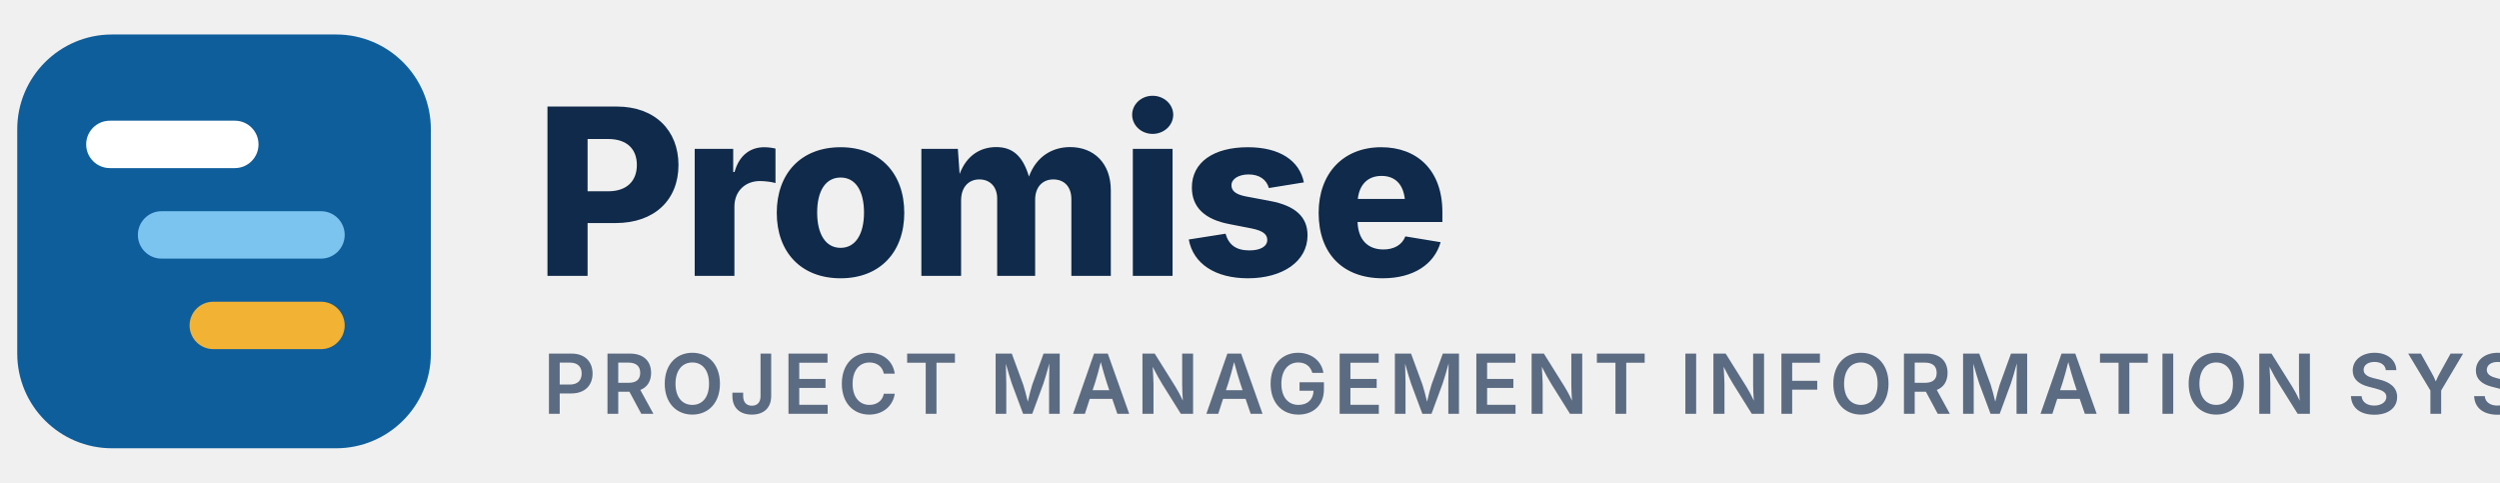
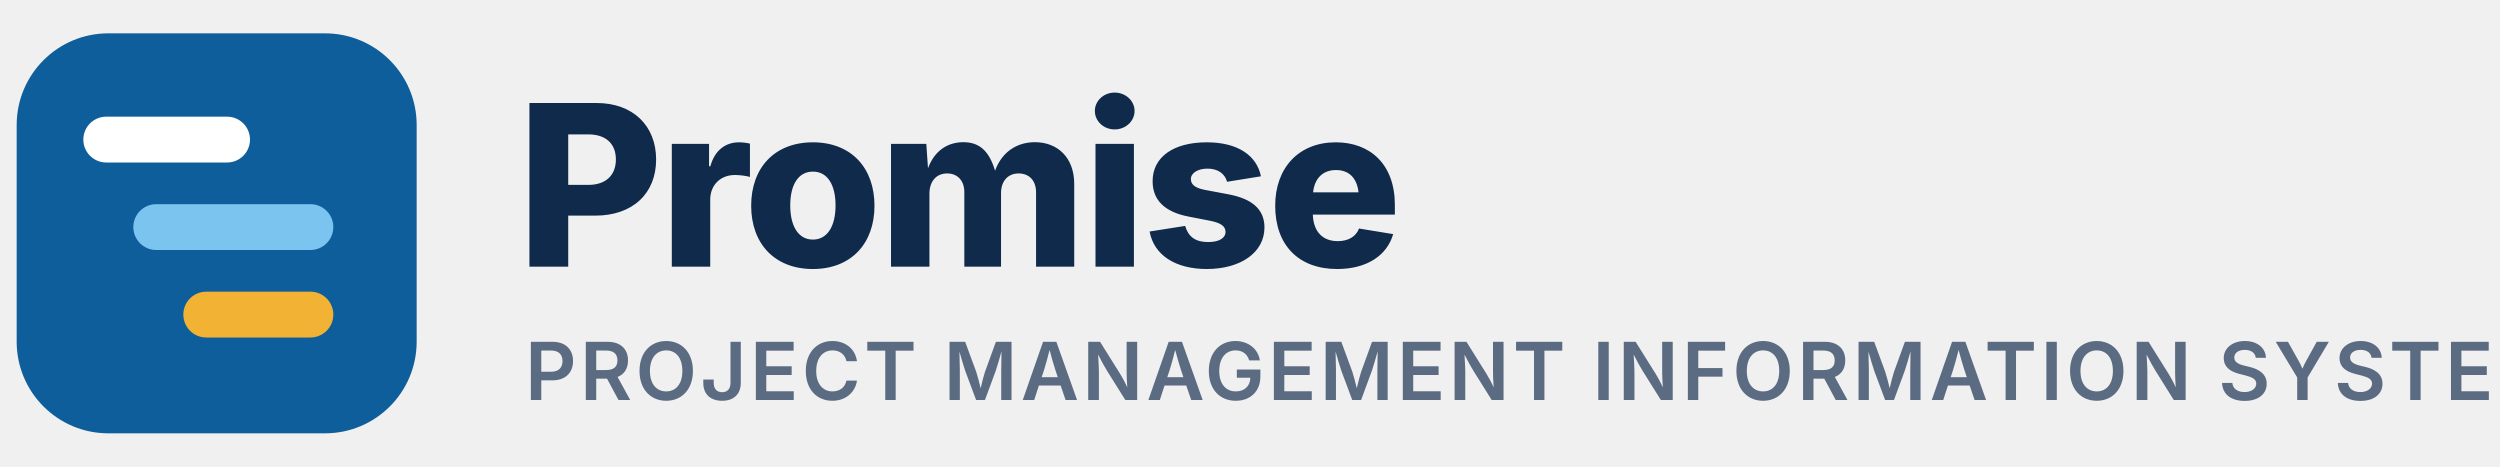
- <svg xmlns="http://www.w3.org/2000/svg" viewBox="0 0 290 56" role="img" aria-label="Promise">
+ <svg xmlns="http://www.w3.org/2000/svg" viewBox="0 0 300 56" role="img" aria-label="Promise">
  <rect x="2" y="4" width="48" height="48" rx="11" fill="#0F5E9C" />
  <rect x="10" y="14" width="20" height="5.5" rx="2.75" fill="#fff" />
  <rect x="16" y="24.5" width="24" height="5.5" rx="2.75" fill="#7CC4F0" />
  <rect x="22" y="35" width="18" height="5.5" rx="2.75" fill="#F2B233" />
  <text x="62" y="32" font-family="Inter, Segoe UI, Arial, sans-serif" font-size="27" font-weight="800" fill="#0F2A4A" letter-spacing="-.5">Promise</text>
-   <text x="63" y="48" font-family="Inter, Segoe UI, Arial, sans-serif" font-size="9.6" font-weight="600" fill="#5B6B82" letter-spacing=".6">PROJECT MANAGEMENT INFORMATION SYSTEM</text>
+   <text x="63" y="48" font-family="Inter, Segoe UI, Arial, sans-serif" font-size="9.6" font-weight="600" fill="#5B6B82" letter-spacing=".4" textLength="232" lengthAdjust="spacingAndGlyphs">PROJECT MANAGEMENT INFORMATION SYSTEM</text>
</svg>
